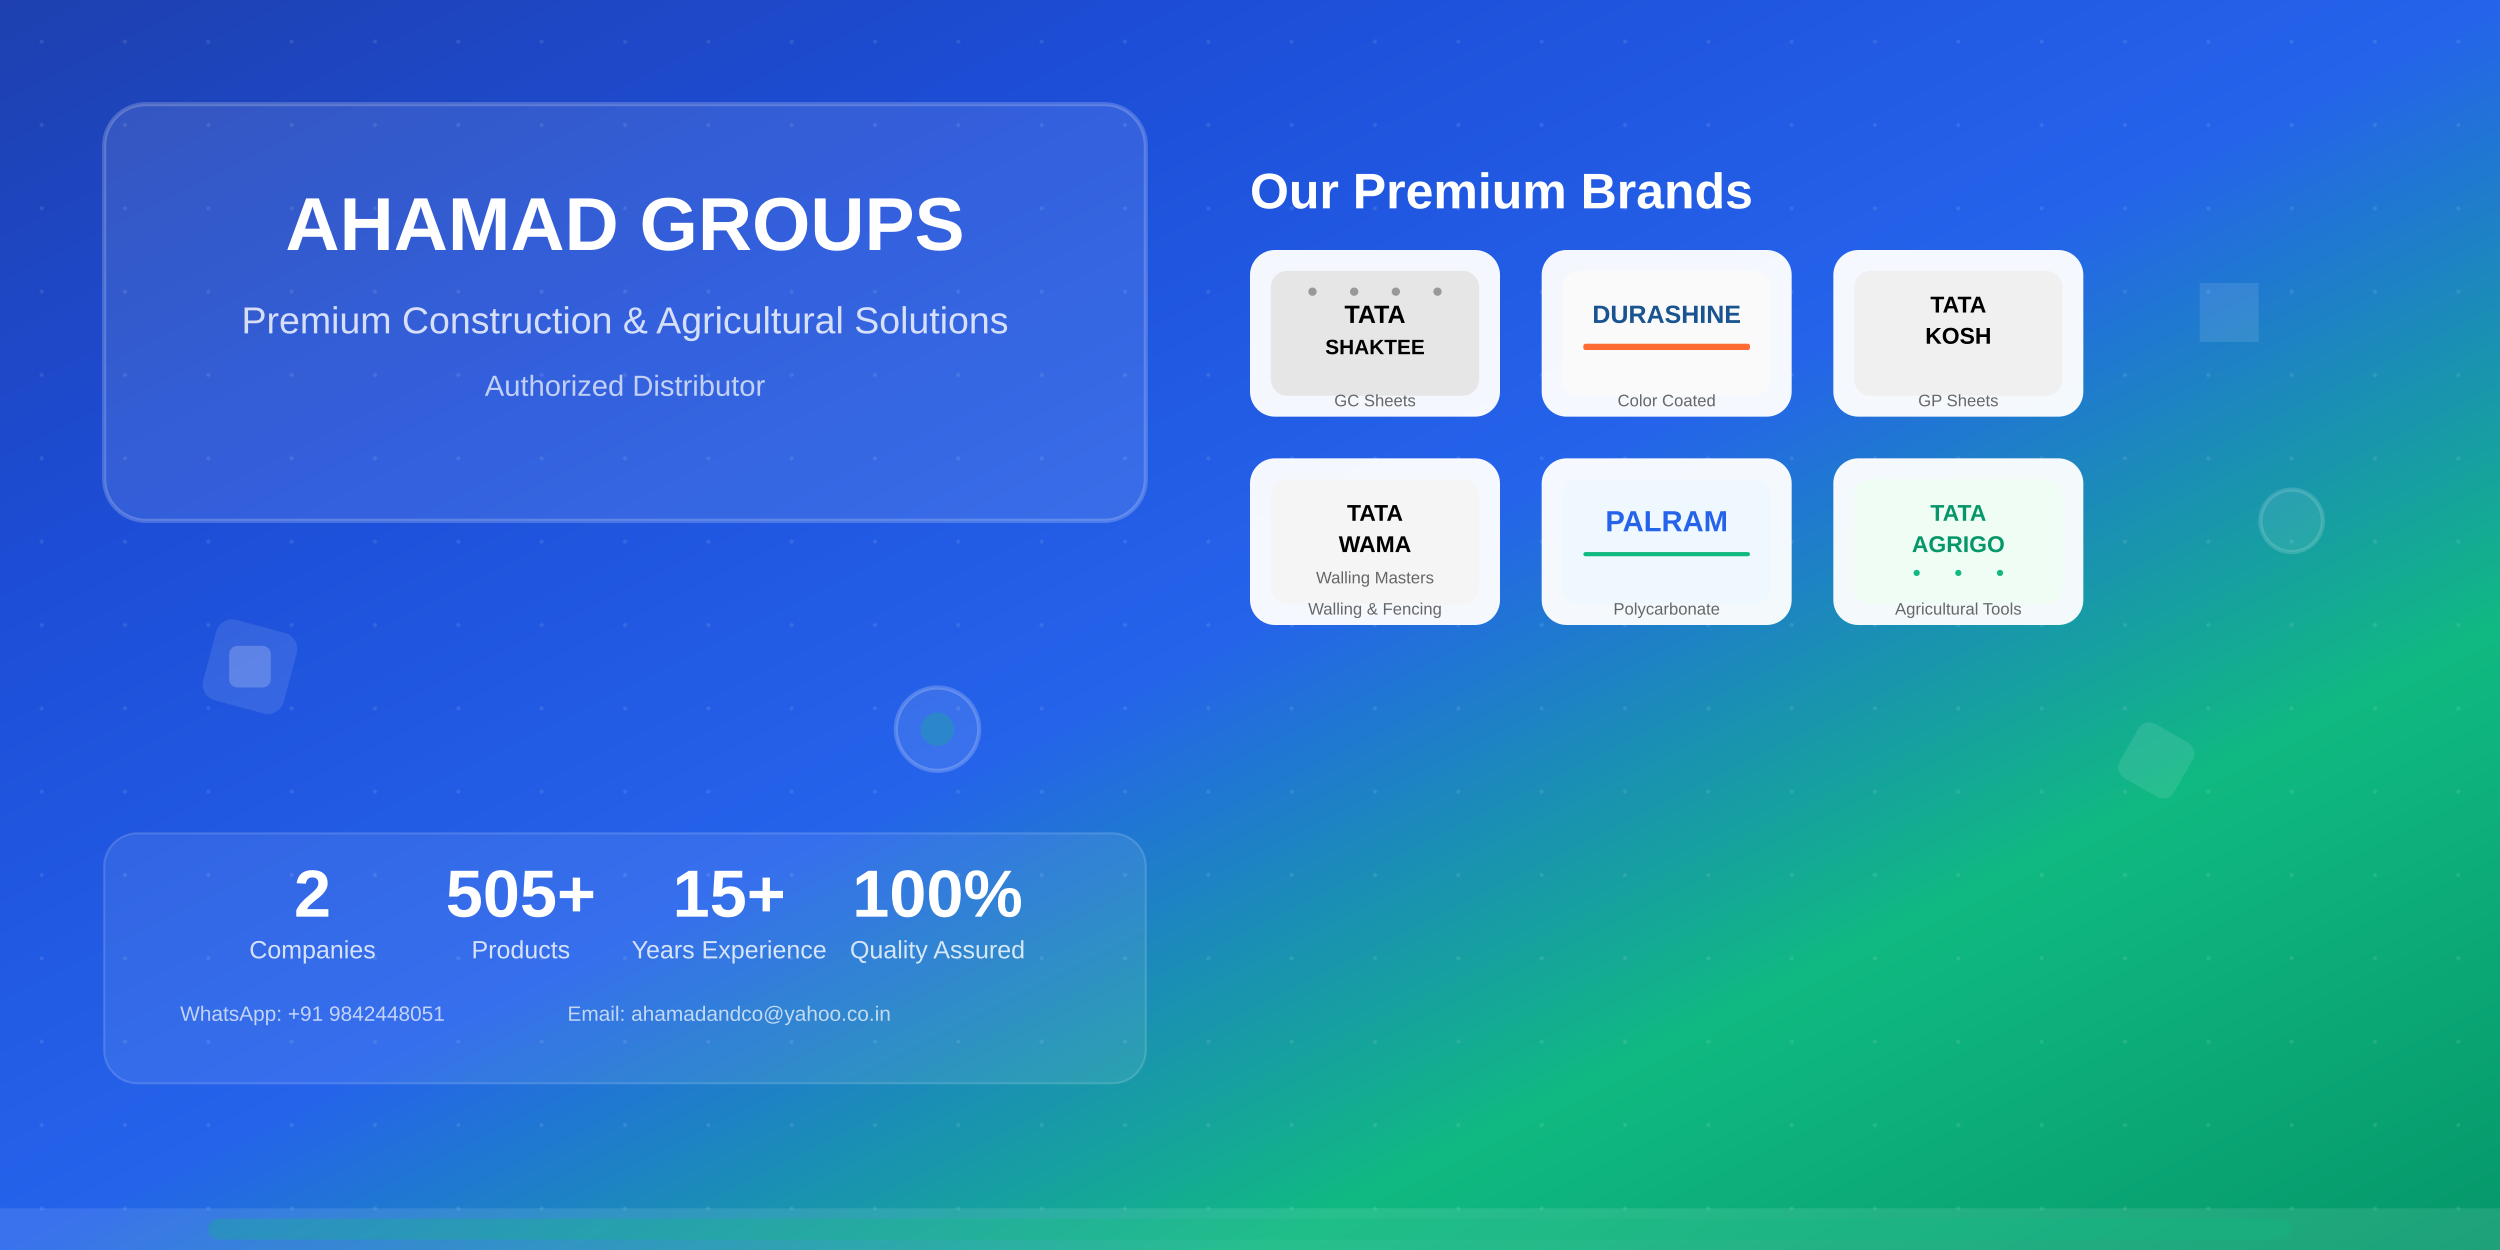
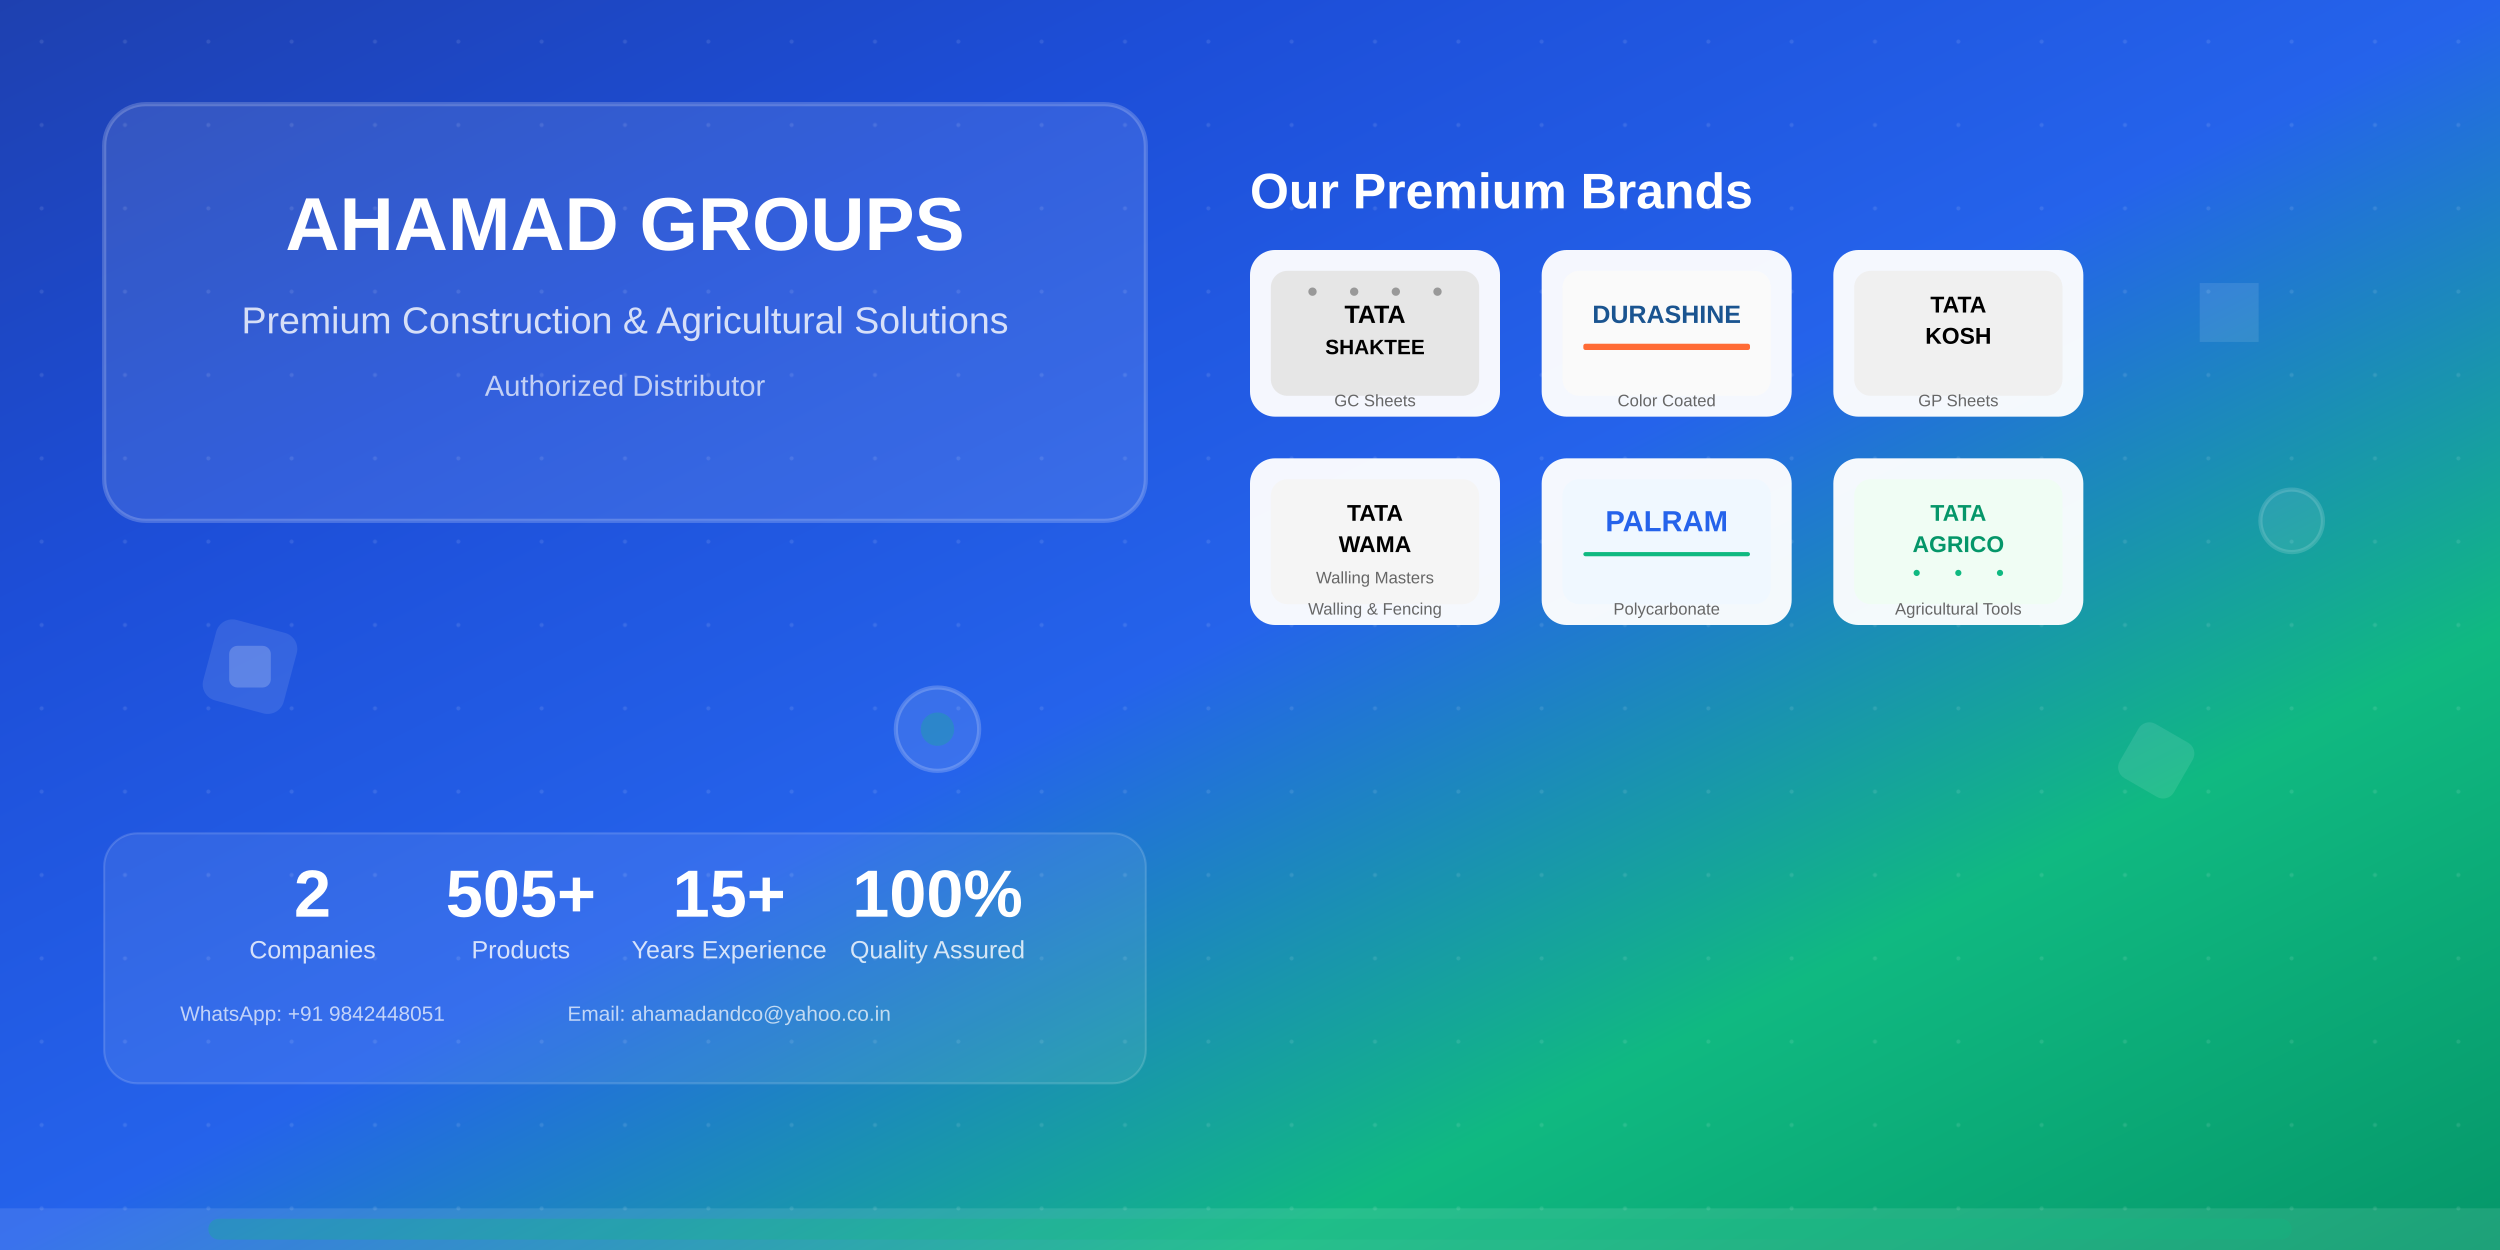
<svg xmlns="http://www.w3.org/2000/svg" viewBox="0 0 1200 600">
  <defs>
    <linearGradient id="heroGradient" x1="0%" y1="0%" x2="100%" y2="100%">
      <stop offset="0%" style="stop-color:#1e40af;stop-opacity:1" />
      <stop offset="25%" style="stop-color:#1d4ed8;stop-opacity:1" />
      <stop offset="50%" style="stop-color:#2563eb;stop-opacity:1" />
      <stop offset="75%" style="stop-color:#10b981;stop-opacity:1" />
      <stop offset="100%" style="stop-color:#059669;stop-opacity:1" />
    </linearGradient>
    <pattern id="gridPattern" x="0" y="0" width="40" height="40" patternUnits="userSpaceOnUse">
      <circle cx="20" cy="20" r="1" fill="white" opacity="0.1" />
    </pattern>
  </defs>
  <rect width="1200" height="600" fill="url(#heroGradient)" />
  <rect width="1200" height="600" fill="url(#gridPattern)" />
  <rect x="50" y="50" width="500" height="200" fill="rgba(255,255,255,0.1)" rx="20" stroke="rgba(255,255,255,0.2)" stroke-width="2" />
  <text x="300" y="120" text-anchor="middle" font-family="Arial, sans-serif" font-size="36" font-weight="bold" fill="white">
    AHAMAD GROUPS
  </text>
  <text x="300" y="160" text-anchor="middle" font-family="Arial, sans-serif" font-size="18" fill="rgba(255,255,255,0.8)">
    Premium Construction &amp; Agricultural Solutions
  </text>
  <text x="300" y="190" text-anchor="middle" font-family="Arial, sans-serif" font-size="14" fill="rgba(255,255,255,0.7)">
    Authorized Distributor
  </text>
  <text x="600" y="100" text-anchor="start" font-family="Arial, sans-serif" font-size="24" font-weight="bold" fill="white">
    Our Premium Brands
  </text>
  <rect x="600" y="120" width="120" height="80" fill="white" rx="12" opacity="0.95" />
  <rect x="610" y="130" width="100" height="60" fill="rgba(230,230,230,1)" rx="8" />
  <text x="660" y="155" text-anchor="middle" font-family="Arial, sans-serif" font-size="12" font-weight="bold" fill="#000">TATA</text>
  <text x="660" y="170" text-anchor="middle" font-family="Arial, sans-serif" font-size="10" font-weight="bold" fill="#000">SHAKTEE</text>
  <circle cx="630" cy="140" r="2" fill="#999" />
  <circle cx="650" cy="140" r="2" fill="#999" />
  <circle cx="670" cy="140" r="2" fill="#999" />
  <circle cx="690" cy="140" r="2" fill="#999" />
  <text x="660" y="195" text-anchor="middle" font-family="Arial, sans-serif" font-size="8" fill="#666">GC Sheets</text>
  <rect x="740" y="120" width="120" height="80" fill="white" rx="12" opacity="0.95" />
  <rect x="750" y="130" width="100" height="60" fill="rgba(250,250,250,1)" rx="8" />
  <text x="800" y="155" text-anchor="middle" font-family="Arial, sans-serif" font-size="12" font-weight="bold" fill="#1a5490">DURASHINE</text>
  <rect x="760" y="165" width="80" height="3" fill="#ff6b35" rx="1" />
  <text x="800" y="195" text-anchor="middle" font-family="Arial, sans-serif" font-size="8" fill="#666">Color Coated</text>
  <rect x="880" y="120" width="120" height="80" fill="white" rx="12" opacity="0.95" />
  <rect x="890" y="130" width="100" height="60" fill="rgba(240,240,240,1)" rx="8" />
  <text x="940" y="150" text-anchor="middle" font-family="Arial, sans-serif" font-size="11" font-weight="bold" fill="#000">TATA</text>
  <text x="940" y="165" text-anchor="middle" font-family="Arial, sans-serif" font-size="11" font-weight="bold" fill="#000">KOSH</text>
  <text x="940" y="195" text-anchor="middle" font-family="Arial, sans-serif" font-size="8" fill="#666">GP Sheets</text>
  <rect x="600" y="220" width="120" height="80" fill="white" rx="12" opacity="0.95" />
  <rect x="610" y="230" width="100" height="60" fill="rgba(245,245,245,1)" rx="8" />
  <text x="660" y="250" text-anchor="middle" font-family="Arial, sans-serif" font-size="11" font-weight="bold" fill="#000">TATA</text>
  <text x="660" y="265" text-anchor="middle" font-family="Arial, sans-serif" font-size="11" font-weight="bold" fill="#000">WAMA</text>
  <text x="660" y="280" text-anchor="middle" font-family="Arial, sans-serif" font-size="8" fill="#666">Walling Masters</text>
  <text x="660" y="295" text-anchor="middle" font-family="Arial, sans-serif" font-size="8" fill="#666">Walling &amp; Fencing</text>
  <rect x="740" y="220" width="120" height="80" fill="white" rx="12" opacity="0.95" />
  <rect x="750" y="230" width="100" height="60" fill="rgba(240,248,255,1)" rx="8" />
  <text x="800" y="255" text-anchor="middle" font-family="Arial, sans-serif" font-size="14" font-weight="bold" fill="#2563eb">PALRAM</text>
  <rect x="760" y="265" width="80" height="2" fill="#10b981" rx="1" />
  <text x="800" y="295" text-anchor="middle" font-family="Arial, sans-serif" font-size="8" fill="#666">Polycarbonate</text>
  <rect x="880" y="220" width="120" height="80" fill="white" rx="12" opacity="0.95" />
  <rect x="890" y="230" width="100" height="60" fill="rgba(240,253,244,1)" rx="8" />
  <text x="940" y="250" text-anchor="middle" font-family="Arial, sans-serif" font-size="11" font-weight="bold" fill="#059669">TATA</text>
-   <text x="940" y="265" text-anchor="middle" font-family="Arial, sans-serif" font-size="11" font-weight="bold" fill="#059669">AGRIGO</text>
+   <text x="940" y="265" text-anchor="middle" font-family="Arial, sans-serif" font-size="11" font-weight="bold" fill="#059669">AGRICO</text>
  <circle cx="920" cy="275" r="1.5" fill="#10b981" />
  <circle cx="940" cy="275" r="1.5" fill="#10b981" />
  <circle cx="960" cy="275" r="1.5" fill="#10b981" />
  <text x="940" y="295" text-anchor="middle" font-family="Arial, sans-serif" font-size="8" fill="#666">Agricultural Tools</text>
  <rect x="100" y="300" width="40" height="40" fill="rgba(255,255,255,0.1)" rx="8" transform="rotate(15 120 320)" />
  <rect x="110" y="310" width="20" height="20" fill="rgba(255,255,255,0.2)" rx="4" />
  <circle cx="450" cy="350" r="20" fill="rgba(255,255,255,0.1)" stroke="rgba(255,255,255,0.2)" stroke-width="2" />
  <circle cx="450" cy="350" r="8" fill="rgba(16,185,129,0.3)" />
  <rect x="50" y="400" width="500" height="120" fill="rgba(255,255,255,0.08)" rx="16" stroke="rgba(255,255,255,0.15)" stroke-width="1" />
  <text x="150" y="440" text-anchor="middle" font-family="Arial, sans-serif" font-size="32" font-weight="bold" fill="white">2</text>
  <text x="150" y="460" text-anchor="middle" font-family="Arial, sans-serif" font-size="12" fill="rgba(255,255,255,0.8)">Companies</text>
  <text x="250" y="440" text-anchor="middle" font-family="Arial, sans-serif" font-size="32" font-weight="bold" fill="white">505+</text>
  <text x="250" y="460" text-anchor="middle" font-family="Arial, sans-serif" font-size="12" fill="rgba(255,255,255,0.8)">Products</text>
  <text x="350" y="440" text-anchor="middle" font-family="Arial, sans-serif" font-size="32" font-weight="bold" fill="white">15+</text>
  <text x="350" y="460" text-anchor="middle" font-family="Arial, sans-serif" font-size="12" fill="rgba(255,255,255,0.8)">Years Experience</text>
  <text x="450" y="440" text-anchor="middle" font-family="Arial, sans-serif" font-size="32" font-weight="bold" fill="white">100%</text>
  <text x="450" y="460" text-anchor="middle" font-family="Arial, sans-serif" font-size="12" fill="rgba(255,255,255,0.8)">Quality Assured</text>
  <text x="150" y="490" text-anchor="middle" font-family="Arial, sans-serif" font-size="10" fill="rgba(255,255,255,0.7)">WhatsApp: +91 9842448051</text>
  <text x="350" y="490" text-anchor="middle" font-family="Arial, sans-serif" font-size="10" fill="rgba(255,255,255,0.7)">Email: ahamadandco@yahoo.co.in</text>
  <polygon points="1050,150 1070,130 1090,150 1070,170" fill="rgba(255,255,255,0.1)" transform="rotate(45 1070 150)" />
  <circle cx="1100" cy="250" r="15" fill="rgba(255,255,255,0.08)" stroke="rgba(255,255,255,0.15)" stroke-width="2" />
  <rect x="1020" y="350" width="30" height="30" fill="rgba(255,255,255,0.1)" rx="6" transform="rotate(30 1035 365)" />
  <rect x="0" y="580" width="1200" height="20" fill="rgba(255,255,255,0.1)" />
  <rect x="100" y="585" width="1000" height="10" fill="rgba(16,185,129,0.3)" rx="5" />
</svg>
